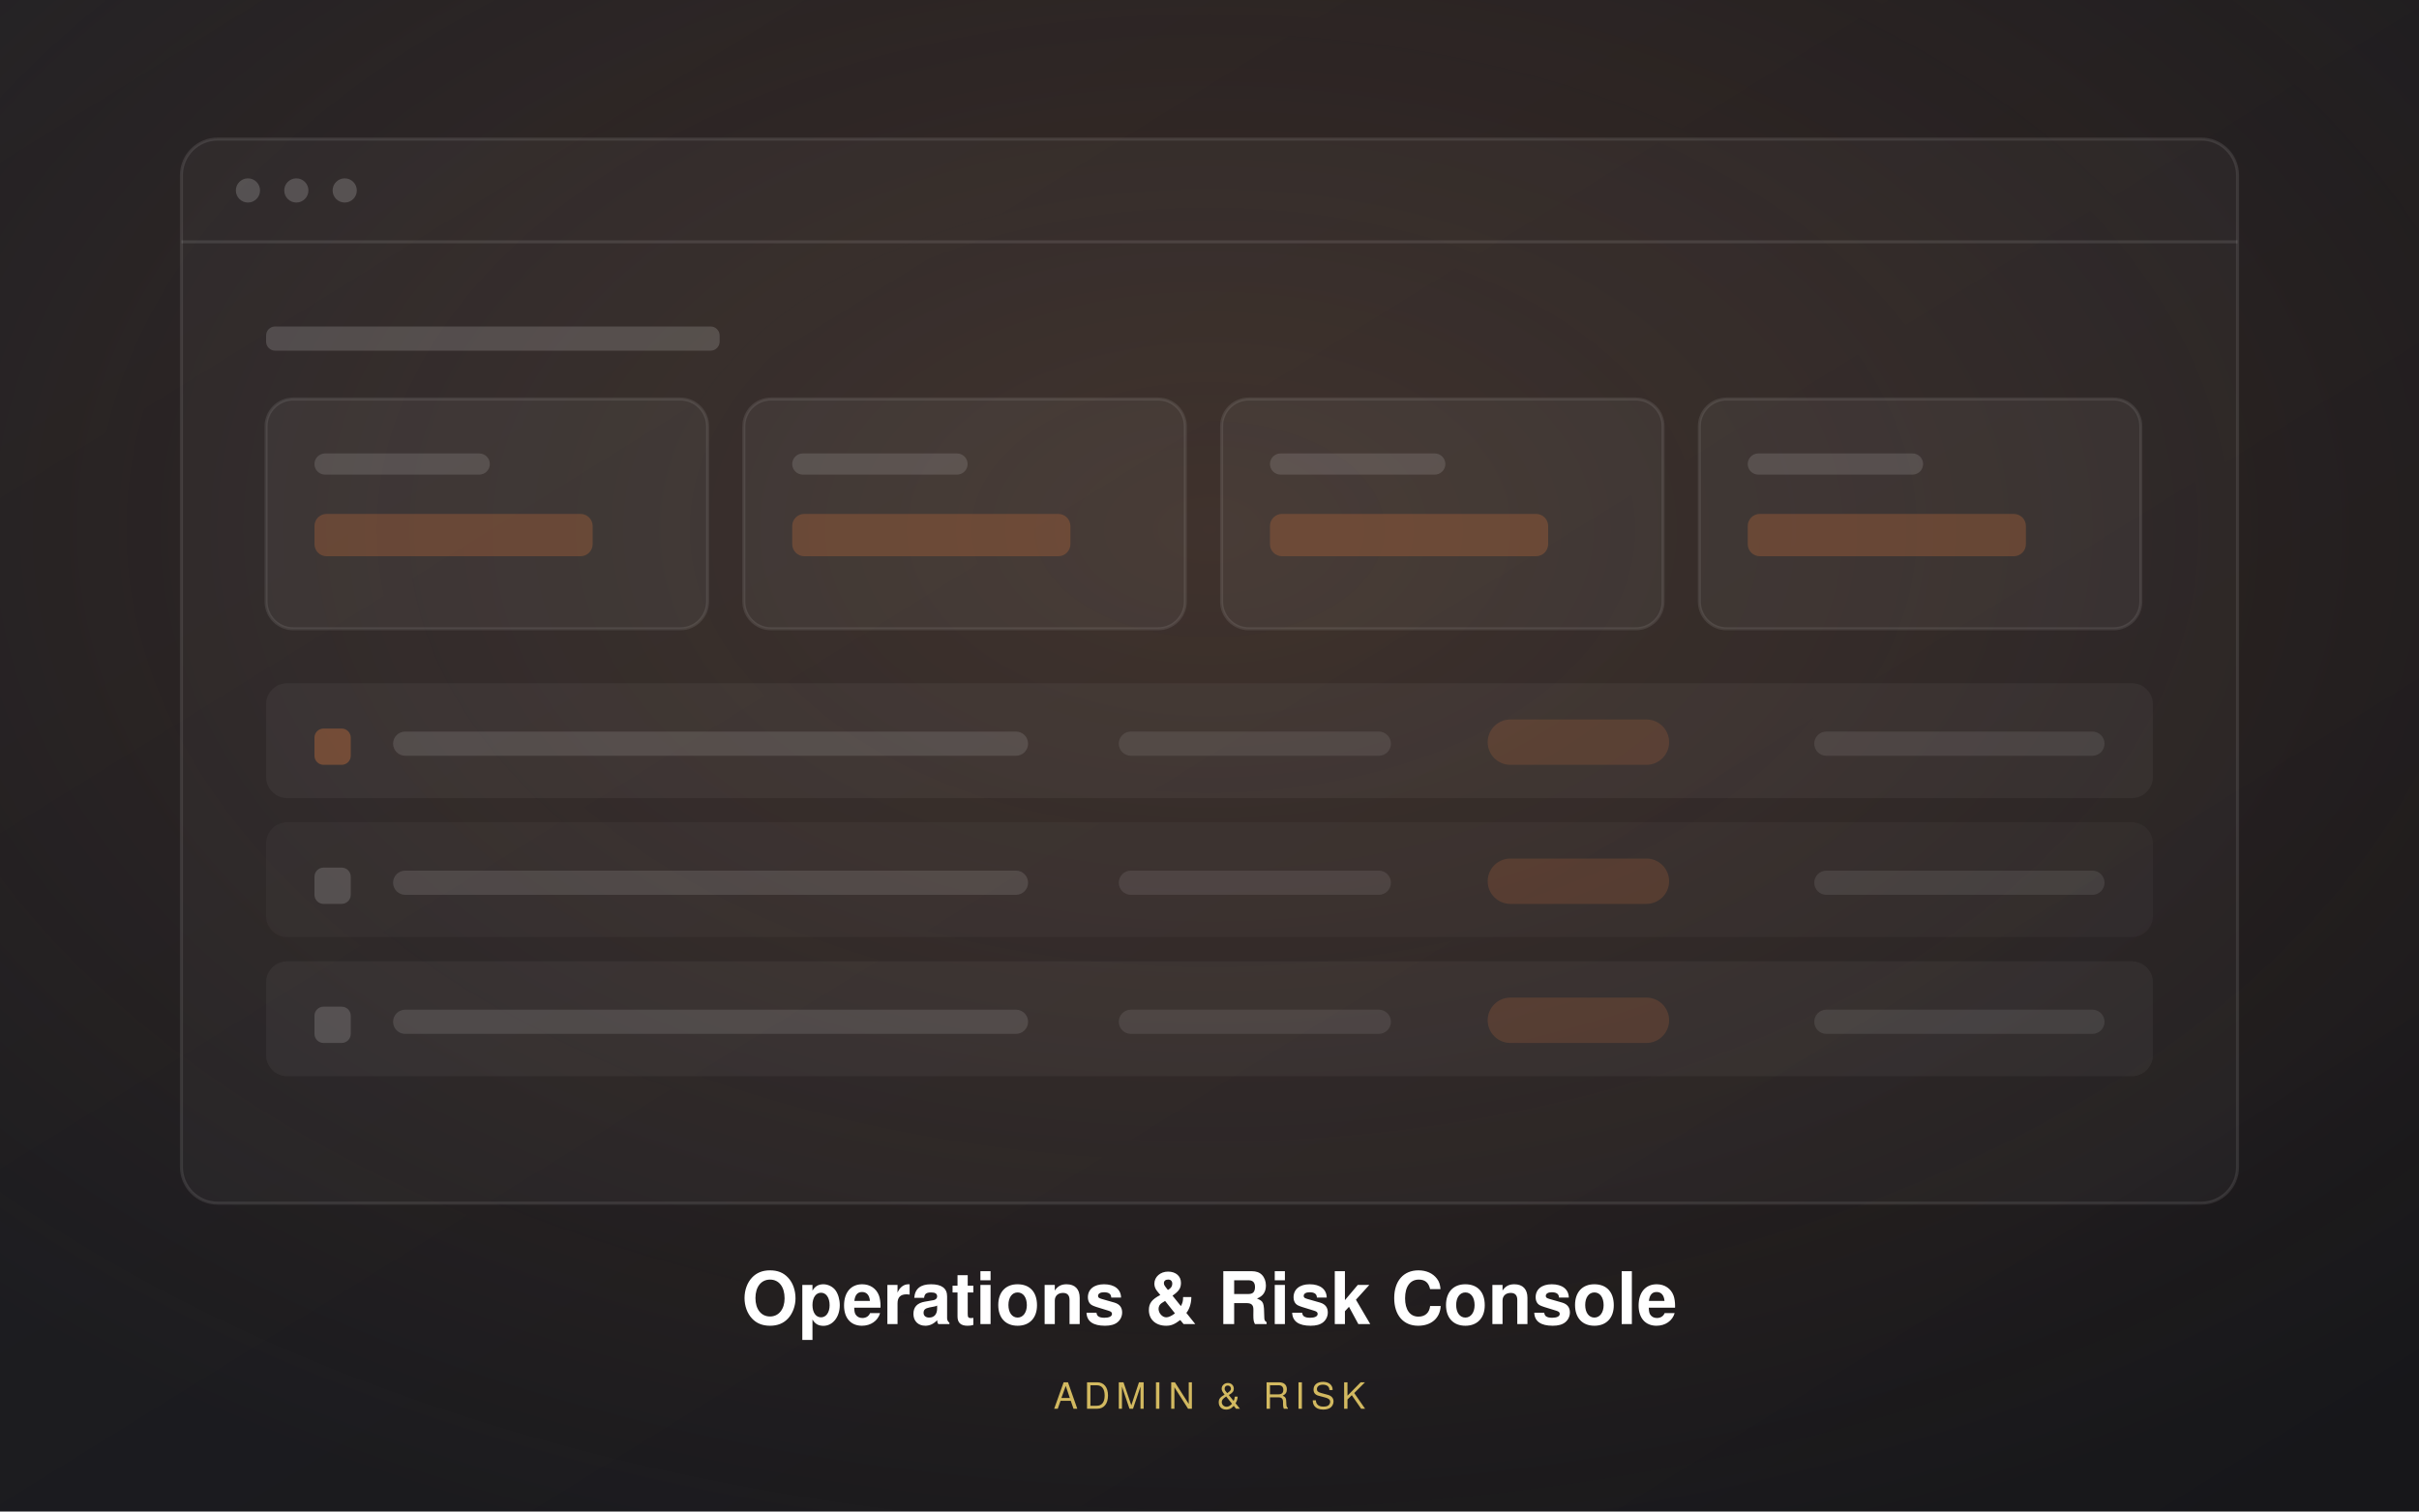
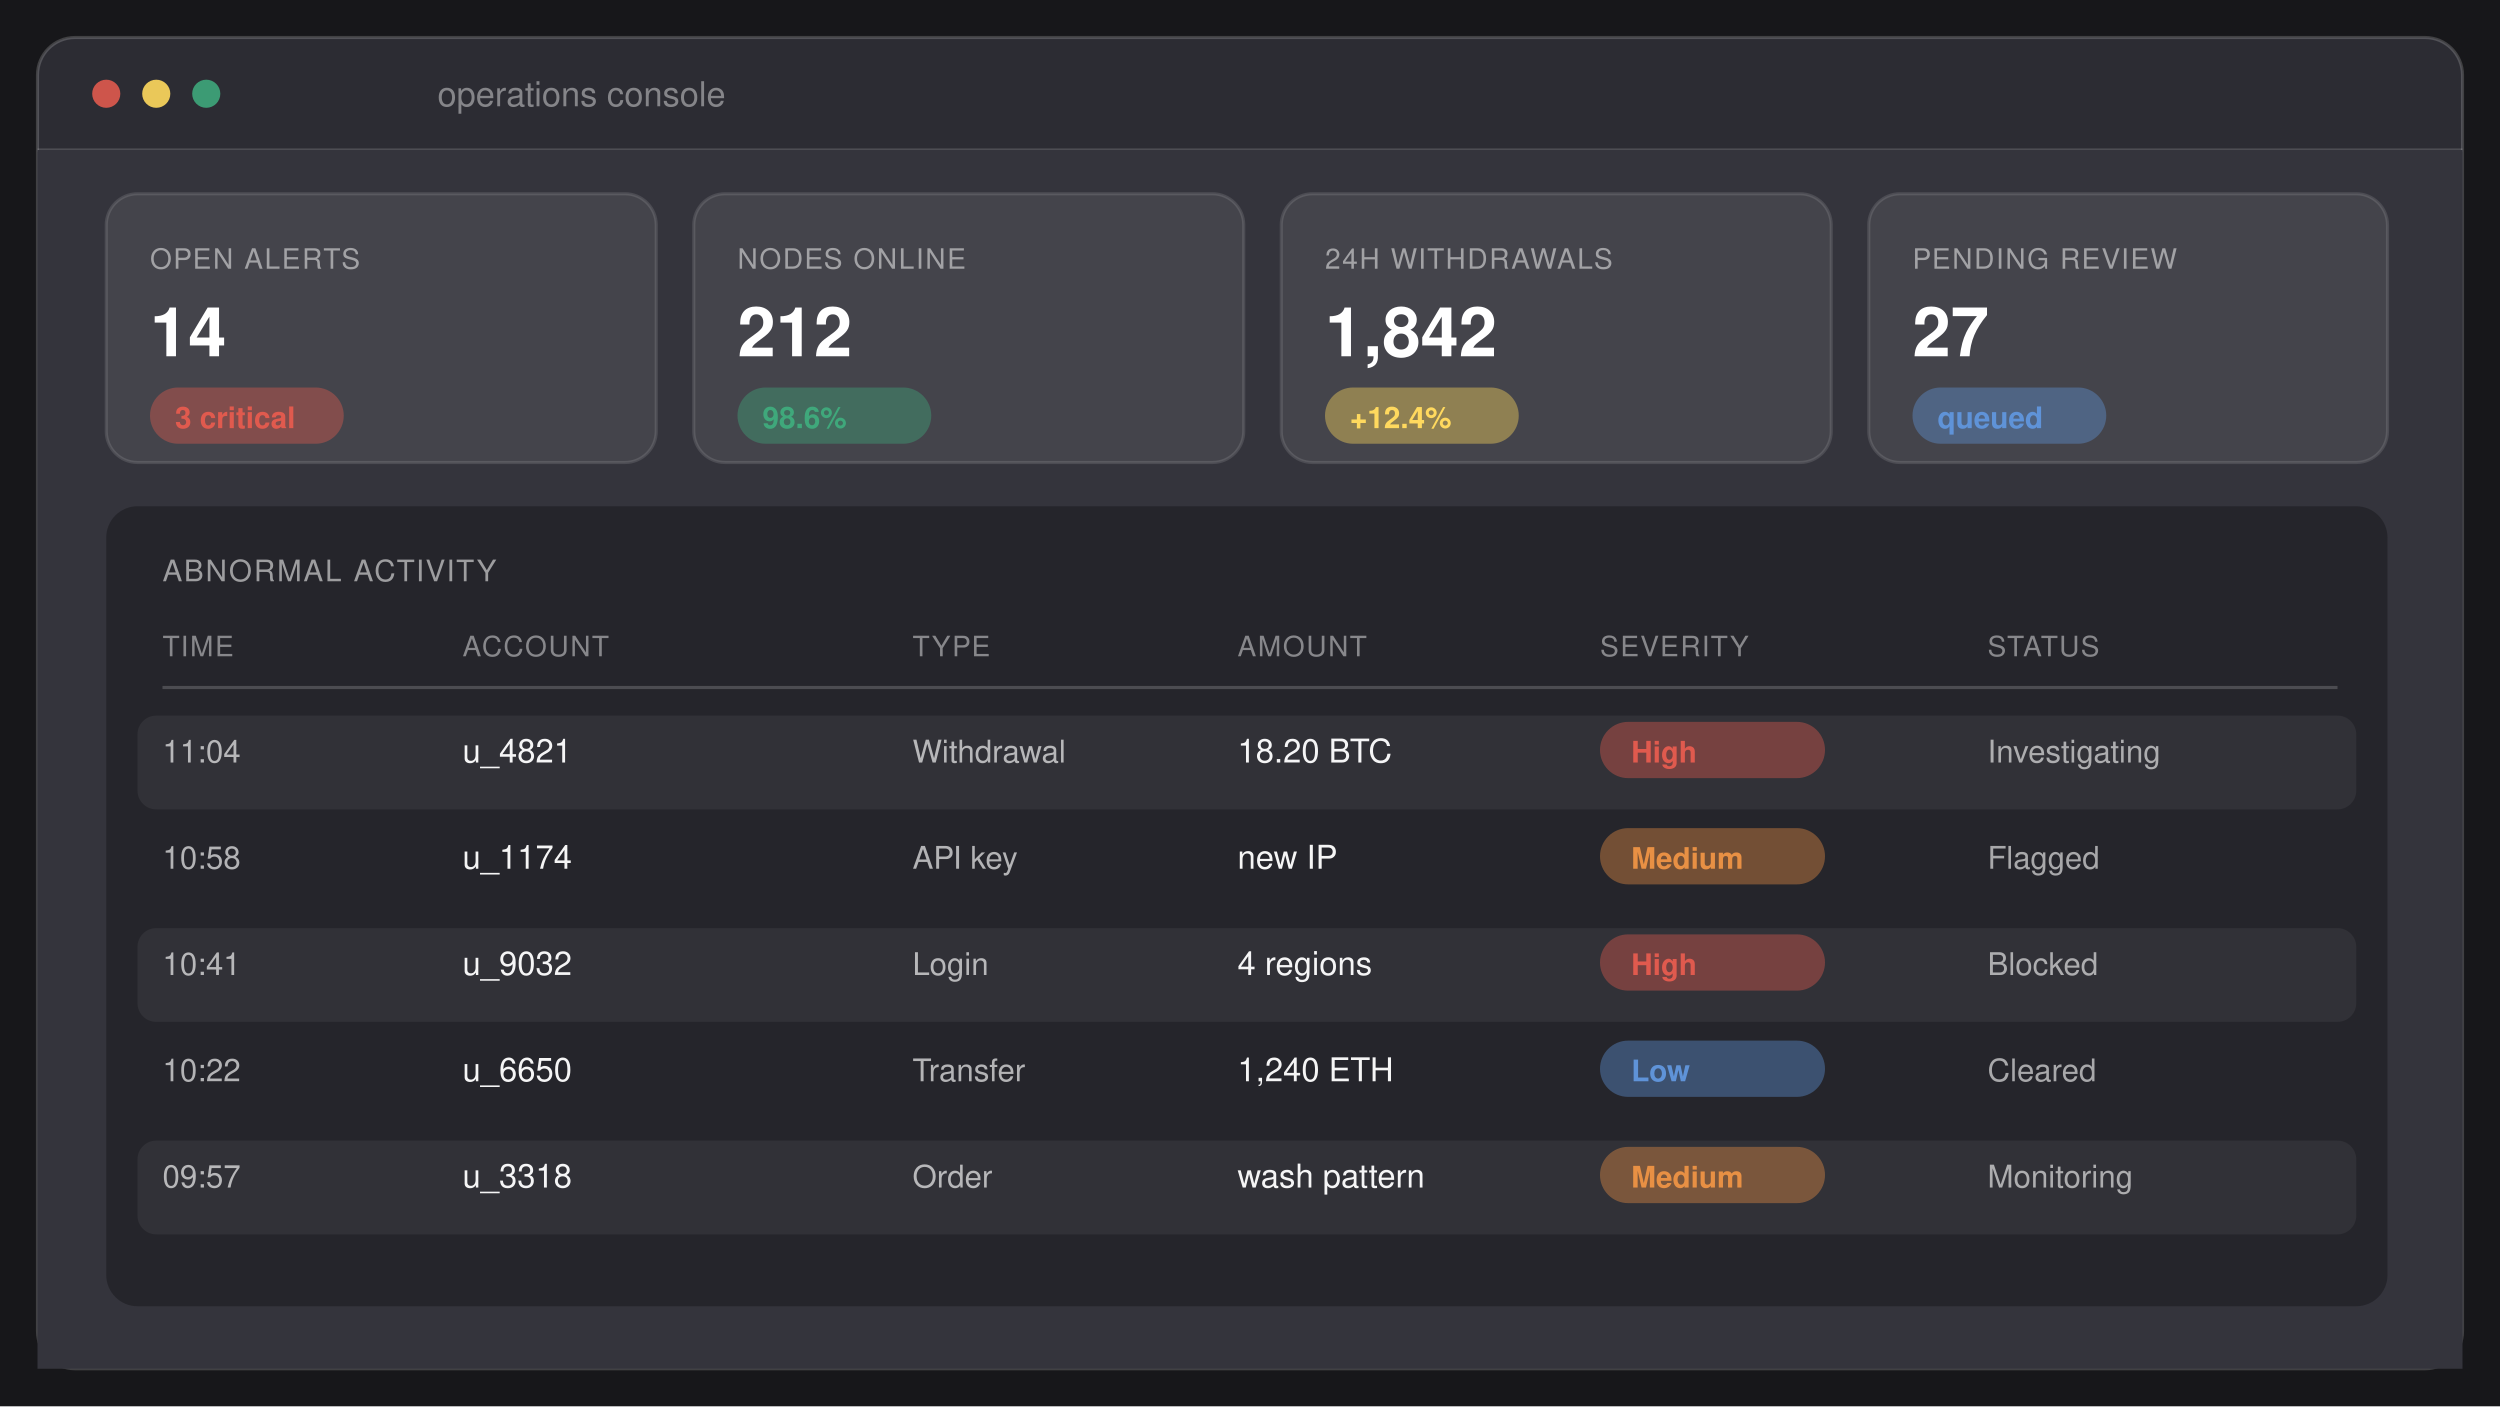
- <svg xmlns="http://www.w3.org/2000/svg" viewBox="0 0 800 500" width="800" height="500" role="img">
-   <defs>
-     <linearGradient id="bg" x1="0" y1="0" x2="1" y2="1">
-       <stop offset="0%" stop-color="#202024" />
-       <stop offset="100%" stop-color="#17171a" />
-     </linearGradient>
-     <radialGradient id="glow" cx="0.5" cy="0.35" r="0.72">
-       <stop offset="0%" stop-color="#a2603a" stop-opacity="0.22" />
-       <stop offset="100%" stop-color="#a2603a" stop-opacity="0" />
-     </radialGradient>
-   </defs>
-   <rect width="800" height="500" fill="url(#bg)" />
-   <rect width="800" height="500" fill="url(#glow)" />
-   <rect x="60" y="46" width="680" height="352" rx="12" fill="#ffffff" fill-opacity="0.035" stroke="#ffffff" stroke-opacity="0.1" />
-   <line x1="60" y1="80" x2="740" y2="80" stroke="#ffffff" stroke-opacity="0.10" />
-   <circle cx="82" cy="63" r="4" fill="#ffffff" fill-opacity="0.18" />
-   <circle cx="98" cy="63" r="4" fill="#ffffff" fill-opacity="0.18" />
-   <circle cx="114" cy="63" r="4" fill="#ffffff" fill-opacity="0.18" />
-   <rect x="88" y="108" width="150" height="8" rx="3" fill="#ffffff" fill-opacity="0.16" />
-   <rect x="88" y="132" width="146" height="76" rx="9" fill="#ffffff" fill-opacity="0.05" stroke="#ffffff" stroke-opacity="0.09" />
-   <rect x="104" y="150" width="58" height="7" rx="3.5" fill="#ffffff" fill-opacity="0.13" />
-   <rect x="104" y="170" width="92" height="14" rx="4" fill="#a2603a" fill-opacity="0.42" />
-   <rect x="246" y="132" width="146" height="76" rx="9" fill="#ffffff" fill-opacity="0.05" stroke="#ffffff" stroke-opacity="0.09" />
-   <rect x="262" y="150" width="58" height="7" rx="3.5" fill="#ffffff" fill-opacity="0.13" />
-   <rect x="262" y="170" width="92" height="14" rx="4" fill="#a2603a" fill-opacity="0.42" />
-   <rect x="404" y="132" width="146" height="76" rx="9" fill="#ffffff" fill-opacity="0.05" stroke="#ffffff" stroke-opacity="0.09" />
-   <rect x="420" y="150" width="58" height="7" rx="3.5" fill="#ffffff" fill-opacity="0.13" />
-   <rect x="420" y="170" width="92" height="14" rx="4" fill="#a2603a" fill-opacity="0.42" />
-   <rect x="562" y="132" width="146" height="76" rx="9" fill="#ffffff" fill-opacity="0.05" stroke="#ffffff" stroke-opacity="0.09" />
-   <rect x="578" y="150" width="58" height="7" rx="3.5" fill="#ffffff" fill-opacity="0.13" />
-   <rect x="578" y="170" width="92" height="14" rx="4" fill="#a2603a" fill-opacity="0.42" />
-   <rect x="88" y="226" width="624" height="38" rx="7" fill="#ffffff" fill-opacity="0.045" />
-   <rect x="104" y="241" width="12" height="12" rx="3" fill="#a2603a" fill-opacity="0.55" />
-   <rect x="130" y="242" width="210" height="8" rx="4" fill="#ffffff" fill-opacity="0.12" />
-   <rect x="370" y="242" width="90" height="8" rx="4" fill="#ffffff" fill-opacity="0.09" />
-   <rect x="492" y="238" width="60" height="15" rx="7.5" fill="#a2603a" fill-opacity="0.28" />
-   <rect x="600" y="242" width="96" height="8" rx="4" fill="#ffffff" fill-opacity="0.09" />
-   <rect x="88" y="272" width="624" height="38" rx="7" fill="#ffffff" fill-opacity="0.028" />
-   <rect x="104" y="287" width="12" height="12" rx="3" fill="#ffffff" fill-opacity="0.16" />
-   <rect x="130" y="288" width="210" height="8" rx="4" fill="#ffffff" fill-opacity="0.12" />
-   <rect x="370" y="288" width="90" height="8" rx="4" fill="#ffffff" fill-opacity="0.09" />
-   <rect x="492" y="284" width="60" height="15" rx="7.5" fill="#a2603a" fill-opacity="0.28" />
-   <rect x="600" y="288" width="96" height="8" rx="4" fill="#ffffff" fill-opacity="0.09" />
-   <rect x="88" y="318" width="624" height="38" rx="7" fill="#ffffff" fill-opacity="0.045" />
-   <rect x="104" y="333" width="12" height="12" rx="3" fill="#ffffff" fill-opacity="0.16" />
-   <rect x="130" y="334" width="210" height="8" rx="4" fill="#ffffff" fill-opacity="0.12" />
-   <rect x="370" y="334" width="90" height="8" rx="4" fill="#ffffff" fill-opacity="0.09" />
-   <rect x="492" y="330" width="60" height="15" rx="7.5" fill="#a2603a" fill-opacity="0.28" />
-   <rect x="600" y="334" width="96" height="8" rx="4" fill="#ffffff" fill-opacity="0.09" />
-   <text x="400" y="438" text-anchor="middle" font-family="Helvetica, Arial, sans-serif" font-size="24" font-weight="600" fill="#ffffff" fill-opacity="1" letter-spacing="0">Operations &amp; Risk Console</text>
-   <text x="400" y="466" text-anchor="middle" font-family="Helvetica, Arial, sans-serif" font-size="12" font-weight="400" fill="#ffe071" fill-opacity="0.8" letter-spacing="2">ADMIN &amp; RISK</text>
+ <svg xmlns="http://www.w3.org/2000/svg" viewBox="0 0 800 450" width="800" height="450" role="img" aria-label="proj-ops">
+   <rect width="800" height="450" fill="#17171a" />
+   <rect x="12" y="12" width="776" height="426" rx="12" fill="#2c2c33" fill-opacity="1" stroke="#ffffff" stroke-opacity="0.18" stroke-width="1" />
+   <line x1="12" y1="48" x2="788" y2="48" stroke="#ffffff" stroke-opacity="0.16" stroke-width="1" />
+   <circle cx="34" cy="30" r="4.5" fill="#e05a4e" fill-opacity="0.9" />
+   <circle cx="50" cy="30" r="4.5" fill="#ffd95e" fill-opacity="0.9" />
+   <circle cx="66" cy="30" r="4.5" fill="#3fa87b" fill-opacity="0.9" />
+   <text x="140" y="34" text-anchor="start" font-family="Helvetica, Arial, sans-serif" font-size="11" font-weight="400" fill="#ffffff" fill-opacity="0.42" letter-spacing="0">operations console</text>
+   <rect x="12" y="48" width="776" height="390" rx="0" fill="#34343c" fill-opacity="1" />
+   <rect x="34" y="62" width="176" height="86" rx="10" fill="#ffffff" fill-opacity="0.08" stroke="#ffffff" stroke-opacity="0.12" stroke-width="1" />
+   <text x="48" y="86" text-anchor="start" font-family="Helvetica, Arial, sans-serif" font-size="9" font-weight="400" fill="#ffffff" fill-opacity="0.5" letter-spacing="0.5">OPEN ALERTS</text>
+   <text x="48" y="114" text-anchor="start" font-family="Helvetica, Arial, sans-serif" font-size="22" font-weight="600" fill="#ffffff" fill-opacity="1" letter-spacing="0">14</text>
+   <rect x="48" y="124" width="62" height="18" rx="9" fill="#e05a4e" fill-opacity="0.4" />
+   <text x="56" y="137" text-anchor="start" font-family="Helvetica, Arial, sans-serif" font-size="9.5" font-weight="600" fill="#e05a4e" fill-opacity="1" letter-spacing="0">3 critical</text>
+   <rect x="222" y="62" width="176" height="86" rx="10" fill="#ffffff" fill-opacity="0.08" stroke="#ffffff" stroke-opacity="0.12" stroke-width="1" />
+   <text x="236" y="86" text-anchor="start" font-family="Helvetica, Arial, sans-serif" font-size="9" font-weight="400" fill="#ffffff" fill-opacity="0.5" letter-spacing="0.5">NODES ONLINE</text>
+   <text x="236" y="114" text-anchor="start" font-family="Helvetica, Arial, sans-serif" font-size="22" font-weight="600" fill="#ffffff" fill-opacity="1" letter-spacing="0">212</text>
+   <rect x="236" y="124" width="62" height="18" rx="9" fill="#3fa87b" fill-opacity="0.4" />
+   <text x="244" y="137" text-anchor="start" font-family="Helvetica, Arial, sans-serif" font-size="9.5" font-weight="600" fill="#3fa87b" fill-opacity="1" letter-spacing="0">98.6%</text>
+   <rect x="410" y="62" width="176" height="86" rx="10" fill="#ffffff" fill-opacity="0.08" stroke="#ffffff" stroke-opacity="0.12" stroke-width="1" />
+   <text x="424" y="86" text-anchor="start" font-family="Helvetica, Arial, sans-serif" font-size="9" font-weight="400" fill="#ffffff" fill-opacity="0.5" letter-spacing="0.5">24H WITHDRAWALS</text>
+   <text x="424" y="114" text-anchor="start" font-family="Helvetica, Arial, sans-serif" font-size="22" font-weight="600" fill="#ffffff" fill-opacity="1" letter-spacing="0">1,842</text>
+   <rect x="424" y="124" width="62" height="18" rx="9" fill="#ffd95e" fill-opacity="0.4" />
+   <text x="432" y="137" text-anchor="start" font-family="Helvetica, Arial, sans-serif" font-size="9.5" font-weight="600" fill="#ffd95e" fill-opacity="1" letter-spacing="0">+12.4%</text>
+   <rect x="598" y="62" width="166" height="86" rx="10" fill="#ffffff" fill-opacity="0.08" stroke="#ffffff" stroke-opacity="0.12" stroke-width="1" />
+   <text x="612" y="86" text-anchor="start" font-family="Helvetica, Arial, sans-serif" font-size="9" font-weight="400" fill="#ffffff" fill-opacity="0.5" letter-spacing="0.5">PENDING REVIEW</text>
+   <text x="612" y="114" text-anchor="start" font-family="Helvetica, Arial, sans-serif" font-size="22" font-weight="600" fill="#ffffff" fill-opacity="1" letter-spacing="0">27</text>
+   <rect x="612" y="124" width="62" height="18" rx="9" fill="#5f93d8" fill-opacity="0.4" />
+   <text x="620" y="137" text-anchor="start" font-family="Helvetica, Arial, sans-serif" font-size="9.5" font-weight="600" fill="#5f93d8" fill-opacity="1" letter-spacing="0">queued</text>
+   <rect x="34" y="162" width="730" height="256" rx="10" fill="#25252b" fill-opacity="1" />
+   <text x="52" y="186" text-anchor="start" font-family="Helvetica, Arial, sans-serif" font-size="9.5" font-weight="400" fill="#ffffff" fill-opacity="0.55" letter-spacing="0.6">ABNORMAL ACTIVITY</text>
+   <text x="52" y="210" text-anchor="start" font-family="Helvetica, Arial, sans-serif" font-size="9" font-weight="400" fill="#ffffff" fill-opacity="0.45" letter-spacing="0.5">TIME</text>
+   <text x="148" y="210" text-anchor="start" font-family="Helvetica, Arial, sans-serif" font-size="9" font-weight="400" fill="#ffffff" fill-opacity="0.45" letter-spacing="0.5">ACCOUNT</text>
+   <text x="292" y="210" text-anchor="start" font-family="Helvetica, Arial, sans-serif" font-size="9" font-weight="400" fill="#ffffff" fill-opacity="0.45" letter-spacing="0.5">TYPE</text>
+   <text x="396" y="210" text-anchor="start" font-family="Helvetica, Arial, sans-serif" font-size="9" font-weight="400" fill="#ffffff" fill-opacity="0.45" letter-spacing="0.5">AMOUNT</text>
+   <text x="512" y="210" text-anchor="start" font-family="Helvetica, Arial, sans-serif" font-size="9" font-weight="400" fill="#ffffff" fill-opacity="0.45" letter-spacing="0.5">SEVERITY</text>
+   <text x="636" y="210" text-anchor="start" font-family="Helvetica, Arial, sans-serif" font-size="9" font-weight="400" fill="#ffffff" fill-opacity="0.45" letter-spacing="0.5">STATUS</text>
+   <line x1="52" y1="220" x2="748" y2="220" stroke="#ffffff" stroke-opacity="0.18" stroke-width="1" />
+   <rect x="44" y="229" width="710" height="30" rx="6" fill="#ffffff" fill-opacity="0.055" />
+   <text x="52" y="244" text-anchor="start" font-family="Helvetica, Arial, sans-serif" font-size="10" font-weight="400" fill="#ffffff" fill-opacity="0.65" letter-spacing="0">11:04</text>
+   <text x="148" y="244" text-anchor="start" font-family="Helvetica, Arial, sans-serif" font-size="10.5" font-weight="400" fill="#ffffff" fill-opacity="0.95" letter-spacing="0">u_4821</text>
+   <text x="292" y="244" text-anchor="start" font-family="Helvetica, Arial, sans-serif" font-size="10" font-weight="400" fill="#ffffff" fill-opacity="0.65" letter-spacing="0">Withdrawal</text>
+   <text x="396" y="244" text-anchor="start" font-family="Helvetica, Arial, sans-serif" font-size="10.5" font-weight="500" fill="#ffffff" fill-opacity="0.95" letter-spacing="0">18.20 BTC</text>
+   <rect x="512" y="231" width="72" height="18" rx="9" fill="#e05a4e" fill-opacity="0.4" />
+   <text x="522" y="244" text-anchor="start" font-family="Helvetica, Arial, sans-serif" font-size="9.5" font-weight="600" fill="#e05a4e" fill-opacity="1" letter-spacing="0">High</text>
+   <text x="636" y="244" text-anchor="start" font-family="Helvetica, Arial, sans-serif" font-size="10" font-weight="400" fill="#ffffff" fill-opacity="0.6" letter-spacing="0">Investigating</text>
+   <text x="52" y="278" text-anchor="start" font-family="Helvetica, Arial, sans-serif" font-size="10" font-weight="400" fill="#ffffff" fill-opacity="0.65" letter-spacing="0">10:58</text>
+   <text x="148" y="278" text-anchor="start" font-family="Helvetica, Arial, sans-serif" font-size="10.5" font-weight="400" fill="#ffffff" fill-opacity="0.95" letter-spacing="0">u_1174</text>
+   <text x="292" y="278" text-anchor="start" font-family="Helvetica, Arial, sans-serif" font-size="10" font-weight="400" fill="#ffffff" fill-opacity="0.65" letter-spacing="0">API key</text>
+   <text x="396" y="278" text-anchor="start" font-family="Helvetica, Arial, sans-serif" font-size="10.5" font-weight="500" fill="#ffffff" fill-opacity="0.95" letter-spacing="0">new IP</text>
+   <rect x="512" y="265" width="72" height="18" rx="9" fill="#e89044" fill-opacity="0.4" />
+   <text x="522" y="278" text-anchor="start" font-family="Helvetica, Arial, sans-serif" font-size="9.5" font-weight="600" fill="#e89044" fill-opacity="1" letter-spacing="0">Medium</text>
+   <text x="636" y="278" text-anchor="start" font-family="Helvetica, Arial, sans-serif" font-size="10" font-weight="400" fill="#ffffff" fill-opacity="0.6" letter-spacing="0">Flagged</text>
+   <rect x="44" y="297" width="710" height="30" rx="6" fill="#ffffff" fill-opacity="0.055" />
+   <text x="52" y="312" text-anchor="start" font-family="Helvetica, Arial, sans-serif" font-size="10" font-weight="400" fill="#ffffff" fill-opacity="0.65" letter-spacing="0">10:41</text>
+   <text x="148" y="312" text-anchor="start" font-family="Helvetica, Arial, sans-serif" font-size="10.5" font-weight="400" fill="#ffffff" fill-opacity="0.95" letter-spacing="0">u_9032</text>
+   <text x="292" y="312" text-anchor="start" font-family="Helvetica, Arial, sans-serif" font-size="10" font-weight="400" fill="#ffffff" fill-opacity="0.65" letter-spacing="0">Login</text>
+   <text x="396" y="312" text-anchor="start" font-family="Helvetica, Arial, sans-serif" font-size="10.5" font-weight="500" fill="#ffffff" fill-opacity="0.95" letter-spacing="0">4 regions</text>
+   <rect x="512" y="299" width="72" height="18" rx="9" fill="#e05a4e" fill-opacity="0.4" />
+   <text x="522" y="312" text-anchor="start" font-family="Helvetica, Arial, sans-serif" font-size="9.5" font-weight="600" fill="#e05a4e" fill-opacity="1" letter-spacing="0">High</text>
+   <text x="636" y="312" text-anchor="start" font-family="Helvetica, Arial, sans-serif" font-size="10" font-weight="400" fill="#ffffff" fill-opacity="0.6" letter-spacing="0">Blocked</text>
+   <text x="52" y="346" text-anchor="start" font-family="Helvetica, Arial, sans-serif" font-size="10" font-weight="400" fill="#ffffff" fill-opacity="0.65" letter-spacing="0">10:22</text>
+   <text x="148" y="346" text-anchor="start" font-family="Helvetica, Arial, sans-serif" font-size="10.5" font-weight="400" fill="#ffffff" fill-opacity="0.95" letter-spacing="0">u_6650</text>
+   <text x="292" y="346" text-anchor="start" font-family="Helvetica, Arial, sans-serif" font-size="10" font-weight="400" fill="#ffffff" fill-opacity="0.65" letter-spacing="0">Transfer</text>
+   <text x="396" y="346" text-anchor="start" font-family="Helvetica, Arial, sans-serif" font-size="10.5" font-weight="500" fill="#ffffff" fill-opacity="0.95" letter-spacing="0">1,240 ETH</text>
+   <rect x="512" y="333" width="72" height="18" rx="9" fill="#5f93d8" fill-opacity="0.4" />
+   <text x="522" y="346" text-anchor="start" font-family="Helvetica, Arial, sans-serif" font-size="9.5" font-weight="600" fill="#5f93d8" fill-opacity="1" letter-spacing="0">Low</text>
+   <text x="636" y="346" text-anchor="start" font-family="Helvetica, Arial, sans-serif" font-size="10" font-weight="400" fill="#ffffff" fill-opacity="0.6" letter-spacing="0">Cleared</text>
+   <rect x="44" y="365" width="710" height="30" rx="6" fill="#ffffff" fill-opacity="0.055" />
+   <text x="52" y="380" text-anchor="start" font-family="Helvetica, Arial, sans-serif" font-size="10" font-weight="400" fill="#ffffff" fill-opacity="0.65" letter-spacing="0">09:57</text>
+   <text x="148" y="380" text-anchor="start" font-family="Helvetica, Arial, sans-serif" font-size="10.5" font-weight="400" fill="#ffffff" fill-opacity="0.95" letter-spacing="0">u_3318</text>
+   <text x="292" y="380" text-anchor="start" font-family="Helvetica, Arial, sans-serif" font-size="10" font-weight="400" fill="#ffffff" fill-opacity="0.65" letter-spacing="0">Order</text>
+   <text x="396" y="380" text-anchor="start" font-family="Helvetica, Arial, sans-serif" font-size="10.5" font-weight="500" fill="#ffffff" fill-opacity="0.95" letter-spacing="0">wash pattern</text>
+   <rect x="512" y="367" width="72" height="18" rx="9" fill="#e89044" fill-opacity="0.4" />
+   <text x="522" y="380" text-anchor="start" font-family="Helvetica, Arial, sans-serif" font-size="9.5" font-weight="600" fill="#e89044" fill-opacity="1" letter-spacing="0">Medium</text>
+   <text x="636" y="380" text-anchor="start" font-family="Helvetica, Arial, sans-serif" font-size="10" font-weight="400" fill="#ffffff" fill-opacity="0.6" letter-spacing="0">Monitoring</text>
</svg>
